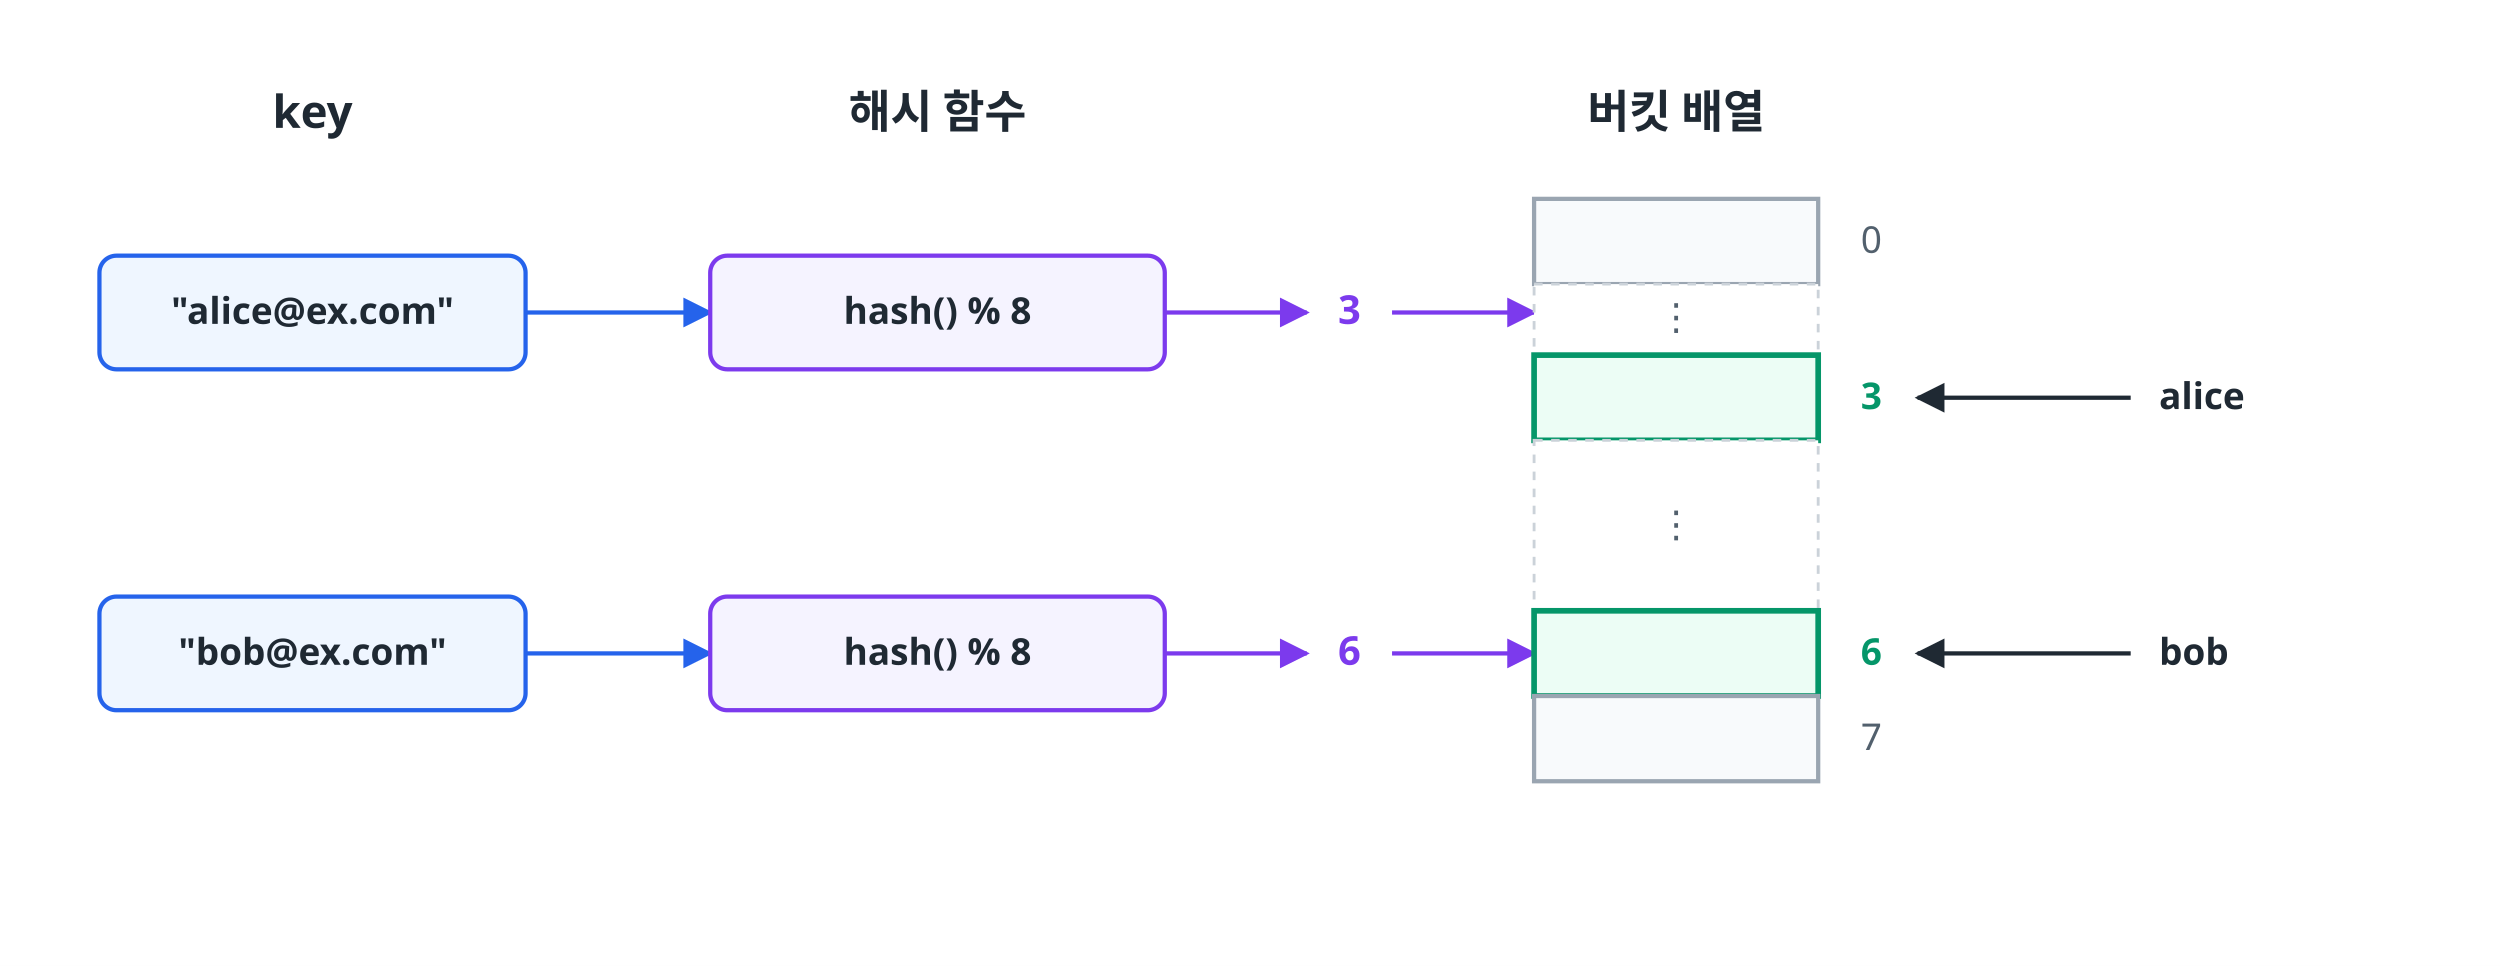
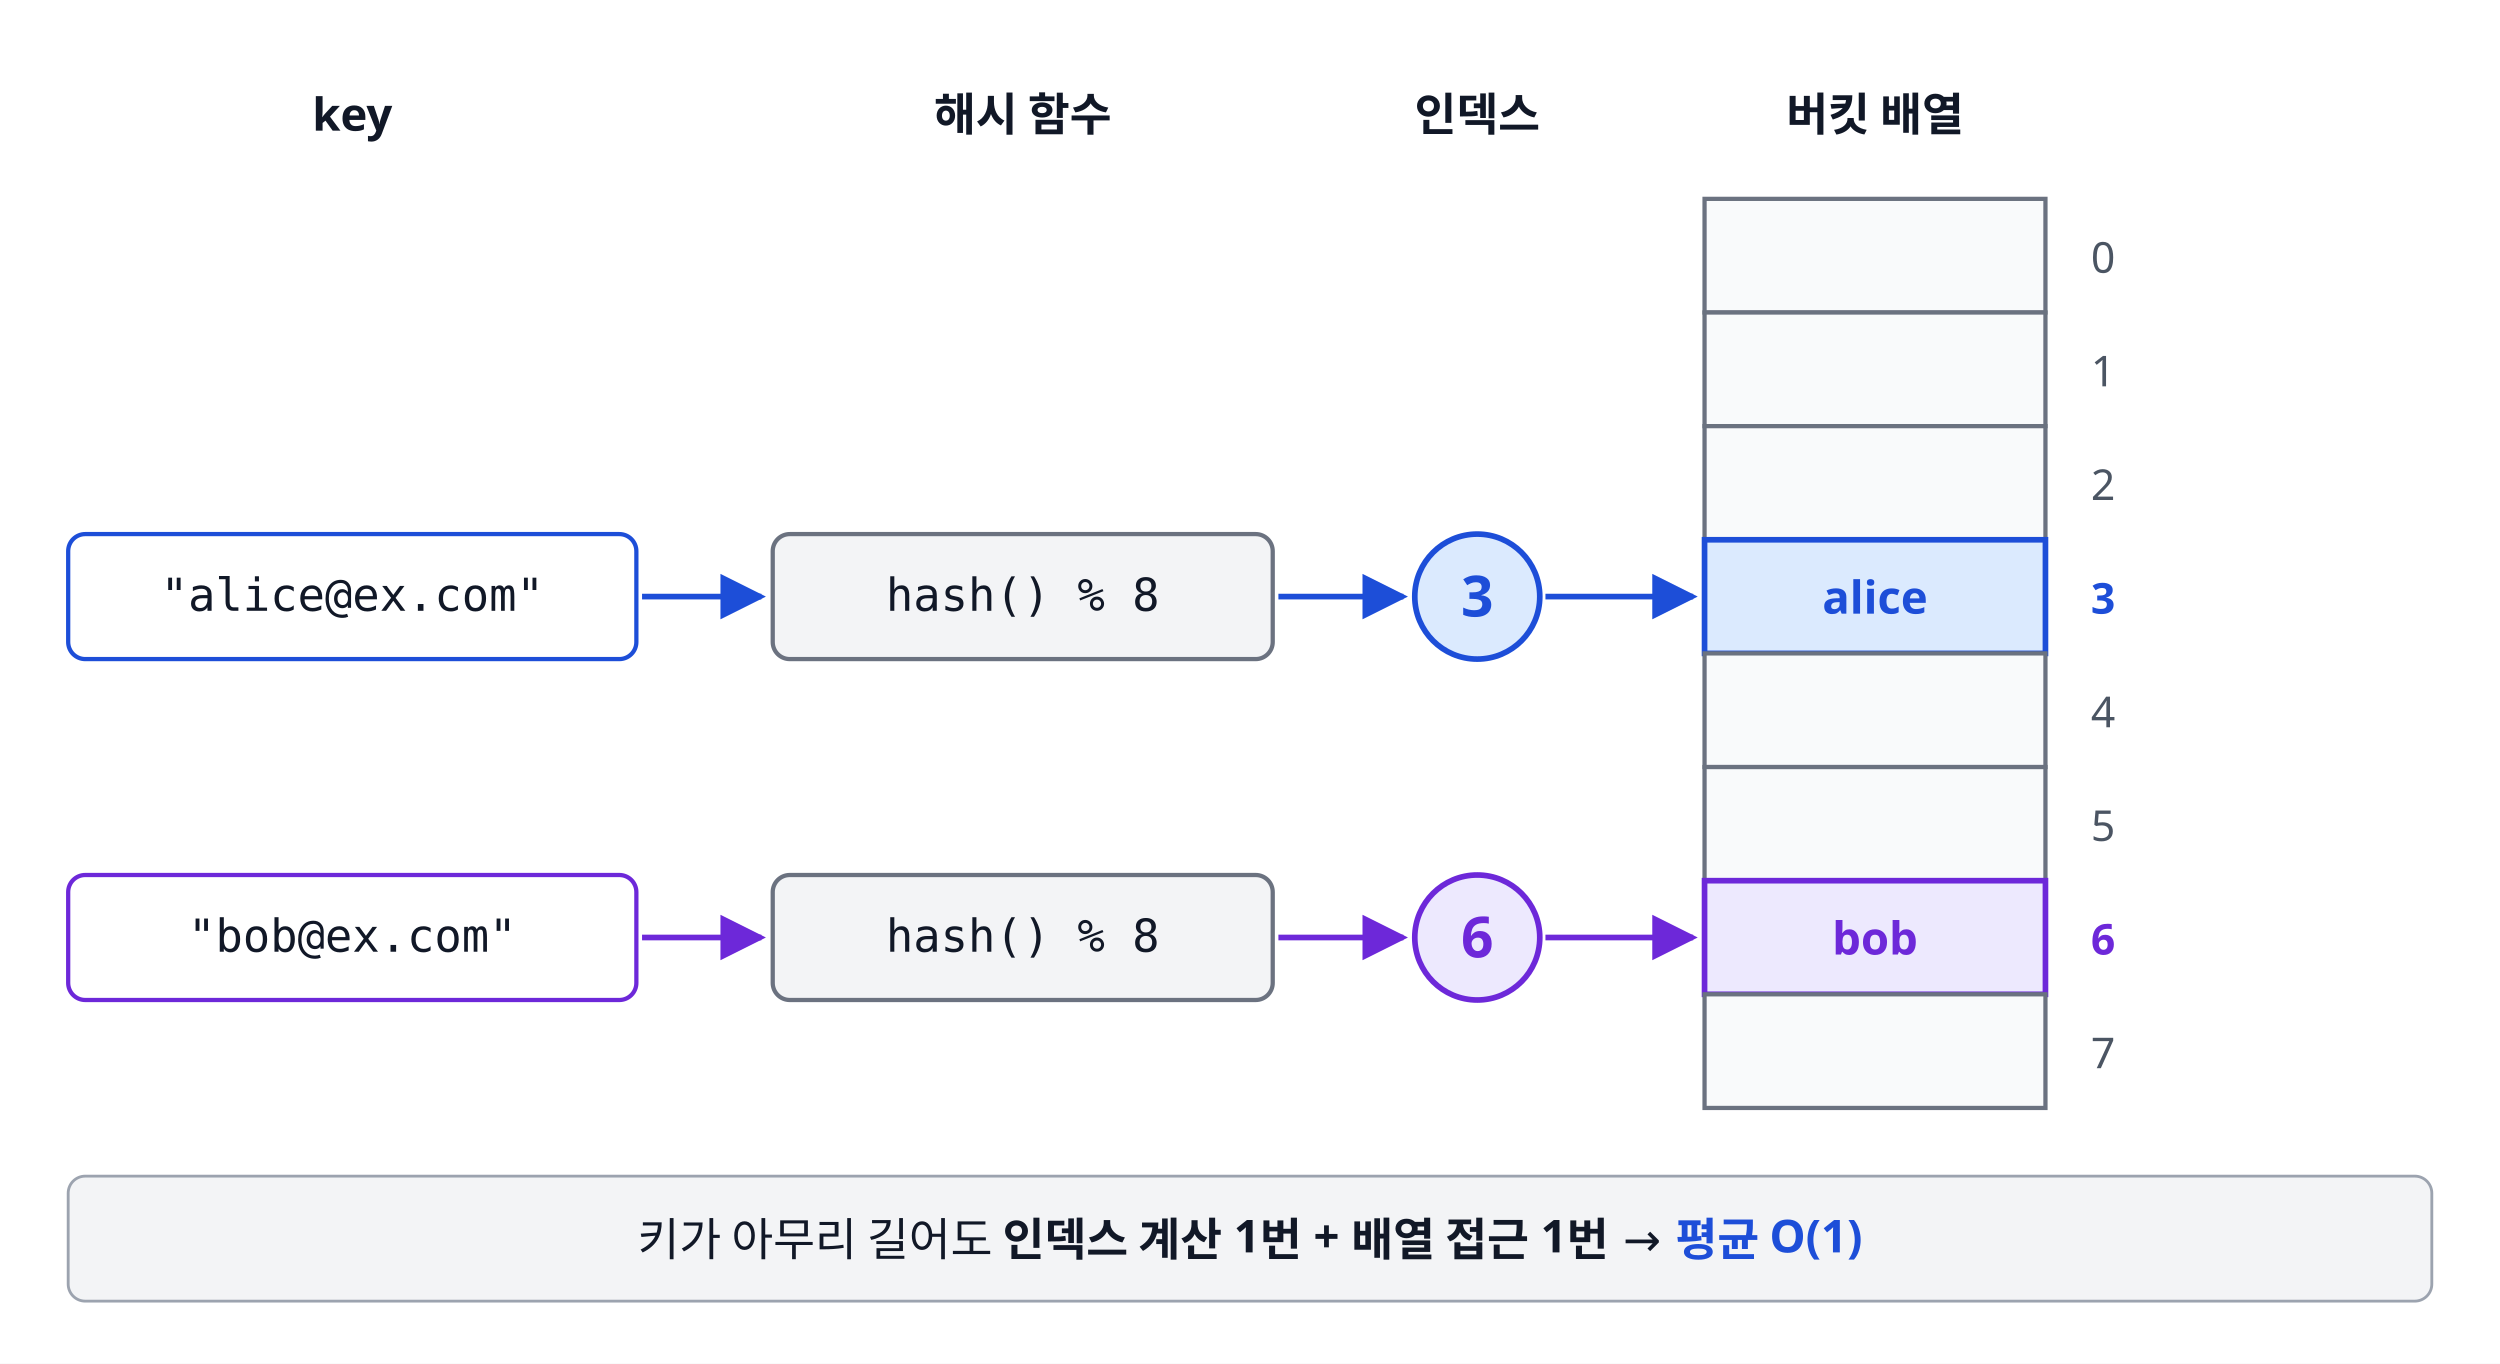
- <svg xmlns="http://www.w3.org/2000/svg" viewBox="0 0 880 340" width="880" height="340" font-family="'Malgun Gothic','Apple SD Gothic Neo','Noto Sans KR','Segoe UI',sans-serif" role="img" aria-labelledby="t d">
-   <rect width="880" height="340" fill="#ffffff" />
+ <svg xmlns="http://www.w3.org/2000/svg" viewBox="0 0 880 480" width="880" height="480" font-family="'Malgun Gothic','Apple SD Gothic Neo','Noto Sans KR','Segoe UI',sans-serif" role="img" aria-labelledby="t d">
+   <rect width="880" height="480" fill="#ffffff" />
  <defs>
-     <marker id="a-blue" viewBox="0 0 10 10" refX="9" refY="5" markerWidth="7" markerHeight="7" orient="auto-start-reverse">
-       <path d="M0,0 L10,5 L0,10 z" fill="#2563eb" />
+     <marker id="ah-blue" viewBox="0 0 10 10" refX="9" refY="5" markerWidth="8" markerHeight="8" orient="auto">
+       <path d="M0,0 L10,5 L0,10 z" fill="#1d4ed8" />
    </marker>
-     <marker id="a-purple" viewBox="0 0 10 10" refX="9" refY="5" markerWidth="7" markerHeight="7" orient="auto-start-reverse">
-       <path d="M0,0 L10,5 L0,10 z" fill="#7c3aed" />
-     </marker>
-     <marker id="a-green" viewBox="0 0 10 10" refX="9" refY="5" markerWidth="7" markerHeight="7" orient="auto-start-reverse">
-       <path d="M0,0 L10,5 L0,10 z" fill="#059669" />
-     </marker>
-     <marker id="a-ink" viewBox="0 0 10 10" refX="9" refY="5" markerWidth="7" markerHeight="7" orient="auto-start-reverse">
-       <path d="M0,0 L10,5 L0,10 z" fill="#1f2933" />
+     <marker id="ah-purple" viewBox="0 0 10 10" refX="9" refY="5" markerWidth="8" markerHeight="8" orient="auto">
+       <path d="M0,0 L10,5 L0,10 z" fill="#6d28d9" />
    </marker>
  </defs>
-   <text x="110" y="45" font-size="16" font-weight="bold" fill="#1f2933" text-anchor="middle">key</text>
-   <text x="330" y="45" font-size="16" font-weight="bold" fill="#1f2933" text-anchor="middle">해시 함수</text>
-   <text x="590" y="45" font-size="16" font-weight="bold" fill="#1f2933" text-anchor="middle">버킷 배열</text>
-   <rect x="35" y="90" width="150" height="40" rx="6" fill="#eff6ff" stroke="#2563eb" stroke-width="1.5" />
-   <text x="110" y="114" font-size="13" font-weight="bold" fill="#1f2933" text-anchor="middle">"alice@ex.com"</text>
-   <rect x="35" y="210" width="150" height="40" rx="6" fill="#eff6ff" stroke="#2563eb" stroke-width="1.5" />
-   <text x="110" y="234" font-size="13" font-weight="bold" fill="#1f2933" text-anchor="middle">"bob@ex.com"</text>
-   <path d="M185,110 L250,110" stroke="#2563eb" stroke-width="1.5" fill="none" marker-end="url(#a-blue)" />
-   <path d="M185,230 L250,230" stroke="#2563eb" stroke-width="1.5" fill="none" marker-end="url(#a-blue)" />
-   <rect x="250" y="90" width="160" height="40" rx="6" fill="#f5f3ff" stroke="#7c3aed" stroke-width="1.5" />
-   <text x="330" y="114" font-size="13" font-weight="bold" fill="#1f2933" text-anchor="middle">hash() % 8</text>
-   <rect x="250" y="210" width="160" height="40" rx="6" fill="#f5f3ff" stroke="#7c3aed" stroke-width="1.5" />
-   <text x="330" y="234" font-size="13" font-weight="bold" fill="#1f2933" text-anchor="middle">hash() % 8</text>
-   <path d="M410,110 L460,110" stroke="#7c3aed" stroke-width="1.5" fill="none" marker-end="url(#a-purple)" />
-   <path d="M410,230 L460,230" stroke="#7c3aed" stroke-width="1.5" fill="none" marker-end="url(#a-purple)" />
-   <text x="475" y="114" font-size="14" font-weight="bold" fill="#7c3aed" text-anchor="middle">3</text>
-   <text x="475" y="234" font-size="14" font-weight="bold" fill="#7c3aed" text-anchor="middle">6</text>
-   <path d="M490,110 L540,110" stroke="#7c3aed" stroke-width="1.5" fill="none" marker-end="url(#a-purple)" />
-   <path d="M490,230 L540,230" stroke="#7c3aed" stroke-width="1.5" fill="none" marker-end="url(#a-purple)" />
-   <rect x="540" y="70" width="100" height="30" fill="#f8fafc" stroke="#9aa5b1" stroke-width="1.5" />
-   <text x="655" y="89" font-size="13" fill="#52606d">0</text>
-   <rect x="540" y="100" width="100" height="25" fill="#ffffff" stroke="#cbd2d9" stroke-width="1" stroke-dasharray="3 3" />
-   <text x="590" y="116" font-size="13" fill="#52606d" text-anchor="middle">⋮</text>
-   <rect x="540" y="125" width="100" height="30" fill="#ecfdf5" stroke="#059669" stroke-width="2" />
-   <text x="655" y="144" font-size="13" font-weight="bold" fill="#059669">3</text>
-   <rect x="540" y="155" width="100" height="60" fill="#ffffff" stroke="#cbd2d9" stroke-width="1" stroke-dasharray="3 3" />
-   <text x="590" y="189" font-size="13" fill="#52606d" text-anchor="middle">⋮</text>
-   <rect x="540" y="215" width="100" height="30" fill="#ecfdf5" stroke="#059669" stroke-width="2" />
-   <text x="655" y="234" font-size="13" font-weight="bold" fill="#059669">6</text>
-   <rect x="540" y="245" width="100" height="30" fill="#f8fafc" stroke="#9aa5b1" stroke-width="1.5" />
-   <text x="655" y="264" font-size="13" fill="#52606d">7</text>
-   <text x="760" y="144" font-size="13" font-weight="bold" fill="#1f2933">alice</text>
-   <path d="M750,140 L675,140" stroke="#1f2933" stroke-width="1.5" fill="none" marker-end="url(#a-ink)" />
-   <text x="760" y="234" font-size="13" font-weight="bold" fill="#1f2933">bob</text>
-   <path d="M750,230 L675,230" stroke="#1f2933" stroke-width="1.5" fill="none" marker-end="url(#a-ink)" />
+   <text x="124" y="46" font-size="16" font-weight="bold" fill="#111827" text-anchor="middle">key</text>
+   <text x="360" y="46" font-size="16" font-weight="bold" fill="#111827" text-anchor="middle">해시 함수</text>
+   <text x="520" y="46" font-size="16" font-weight="bold" fill="#111827" text-anchor="middle">인덱스</text>
+   <text x="660" y="46" font-size="16" font-weight="bold" fill="#111827" text-anchor="middle">버킷 배열</text>
+   <rect x="600" y="70" width="120" height="40" fill="#f9fafb" stroke="#6b7280" stroke-width="1.5" />
+   <rect x="600" y="110" width="120" height="40" fill="#f9fafb" stroke="#6b7280" stroke-width="1.5" />
+   <rect x="600" y="150" width="120" height="40" fill="#f9fafb" stroke="#6b7280" stroke-width="1.5" />
+   <rect x="600" y="190" width="120" height="40" fill="#dbeafe" stroke="#1d4ed8" stroke-width="2" />
+   <rect x="600" y="230" width="120" height="40" fill="#f9fafb" stroke="#6b7280" stroke-width="1.5" />
+   <rect x="600" y="270" width="120" height="40" fill="#f9fafb" stroke="#6b7280" stroke-width="1.5" />
+   <rect x="600" y="310" width="120" height="40" fill="#ede9fe" stroke="#6d28d9" stroke-width="2" />
+   <rect x="600" y="350" width="120" height="40" fill="#f9fafb" stroke="#6b7280" stroke-width="1.5" />
+   <text x="660" y="216" font-size="16" font-weight="bold" fill="#1d4ed8" text-anchor="middle">alice</text>
+   <text x="660" y="336" font-size="16" font-weight="bold" fill="#6d28d9" text-anchor="middle">bob</text>
+   <text x="736" y="96" font-size="15" fill="#4b5563">0</text>
+   <text x="736" y="136" font-size="15" fill="#4b5563">1</text>
+   <text x="736" y="176" font-size="15" fill="#4b5563">2</text>
+   <text x="736" y="216" font-size="15" font-weight="bold" fill="#1d4ed8">3</text>
+   <text x="736" y="256" font-size="15" fill="#4b5563">4</text>
+   <text x="736" y="296" font-size="15" fill="#4b5563">5</text>
+   <text x="736" y="336" font-size="15" font-weight="bold" fill="#6d28d9">6</text>
+   <text x="736" y="376" font-size="15" fill="#4b5563">7</text>
+   <rect x="24" y="188" width="200" height="44" rx="6" fill="#ffffff" stroke="#1d4ed8" stroke-width="1.5" />
+   <text x="124" y="215" font-size="16" fill="#111827" text-anchor="middle" font-family="Consolas,'D2Coding',Menlo,'Malgun Gothic',monospace">"alice@ex.com"</text>
+   <line x1="226" y1="210" x2="268" y2="210" stroke="#1d4ed8" stroke-width="2" marker-end="url(#ah-blue)" />
+   <rect x="272" y="188" width="176" height="44" rx="6" fill="#f3f4f6" stroke="#6b7280" stroke-width="1.5" />
+   <text x="360" y="215" font-size="16" fill="#111827" text-anchor="middle" font-family="Consolas,'D2Coding',Menlo,'Malgun Gothic',monospace">hash() % 8</text>
+   <line x1="450" y1="210" x2="494" y2="210" stroke="#1d4ed8" stroke-width="2" marker-end="url(#ah-blue)" />
+   <circle cx="520" cy="210" r="22" fill="#dbeafe" stroke="#1d4ed8" stroke-width="2" />
+   <text x="520" y="217" font-size="20" font-weight="bold" fill="#1d4ed8" text-anchor="middle">3</text>
+   <line x1="544" y1="210" x2="596" y2="210" stroke="#1d4ed8" stroke-width="2" marker-end="url(#ah-blue)" />
+   <rect x="24" y="308" width="200" height="44" rx="6" fill="#ffffff" stroke="#6d28d9" stroke-width="1.5" />
+   <text x="124" y="335" font-size="16" fill="#111827" text-anchor="middle" font-family="Consolas,'D2Coding',Menlo,'Malgun Gothic',monospace">"bob@ex.com"</text>
+   <line x1="226" y1="330" x2="268" y2="330" stroke="#6d28d9" stroke-width="2" marker-end="url(#ah-purple)" />
+   <rect x="272" y="308" width="176" height="44" rx="6" fill="#f3f4f6" stroke="#6b7280" stroke-width="1.5" />
+   <text x="360" y="335" font-size="16" fill="#111827" text-anchor="middle" font-family="Consolas,'D2Coding',Menlo,'Malgun Gothic',monospace">hash() % 8</text>
+   <line x1="450" y1="330" x2="494" y2="330" stroke="#6d28d9" stroke-width="2" marker-end="url(#ah-purple)" />
+   <circle cx="520" cy="330" r="22" fill="#ede9fe" stroke="#6d28d9" stroke-width="2" />
+   <text x="520" y="337" font-size="20" font-weight="bold" fill="#6d28d9" text-anchor="middle">6</text>
+   <line x1="544" y1="330" x2="596" y2="330" stroke="#6d28d9" stroke-width="2" marker-end="url(#ah-purple)" />
+   <rect x="24" y="414" width="832" height="44" rx="6" fill="#f3f4f6" stroke="#9ca3af" stroke-width="1" />
+   <text x="440" y="442" font-size="16" fill="#111827" text-anchor="middle">키가 아무리 길어도 <tspan font-weight="bold">인덱스 계산 1번 + 배열 접근 1번</tspan> → <tspan font-weight="bold" fill="#1d4ed8">평균 O(1)</tspan>
+   </text>
</svg>
